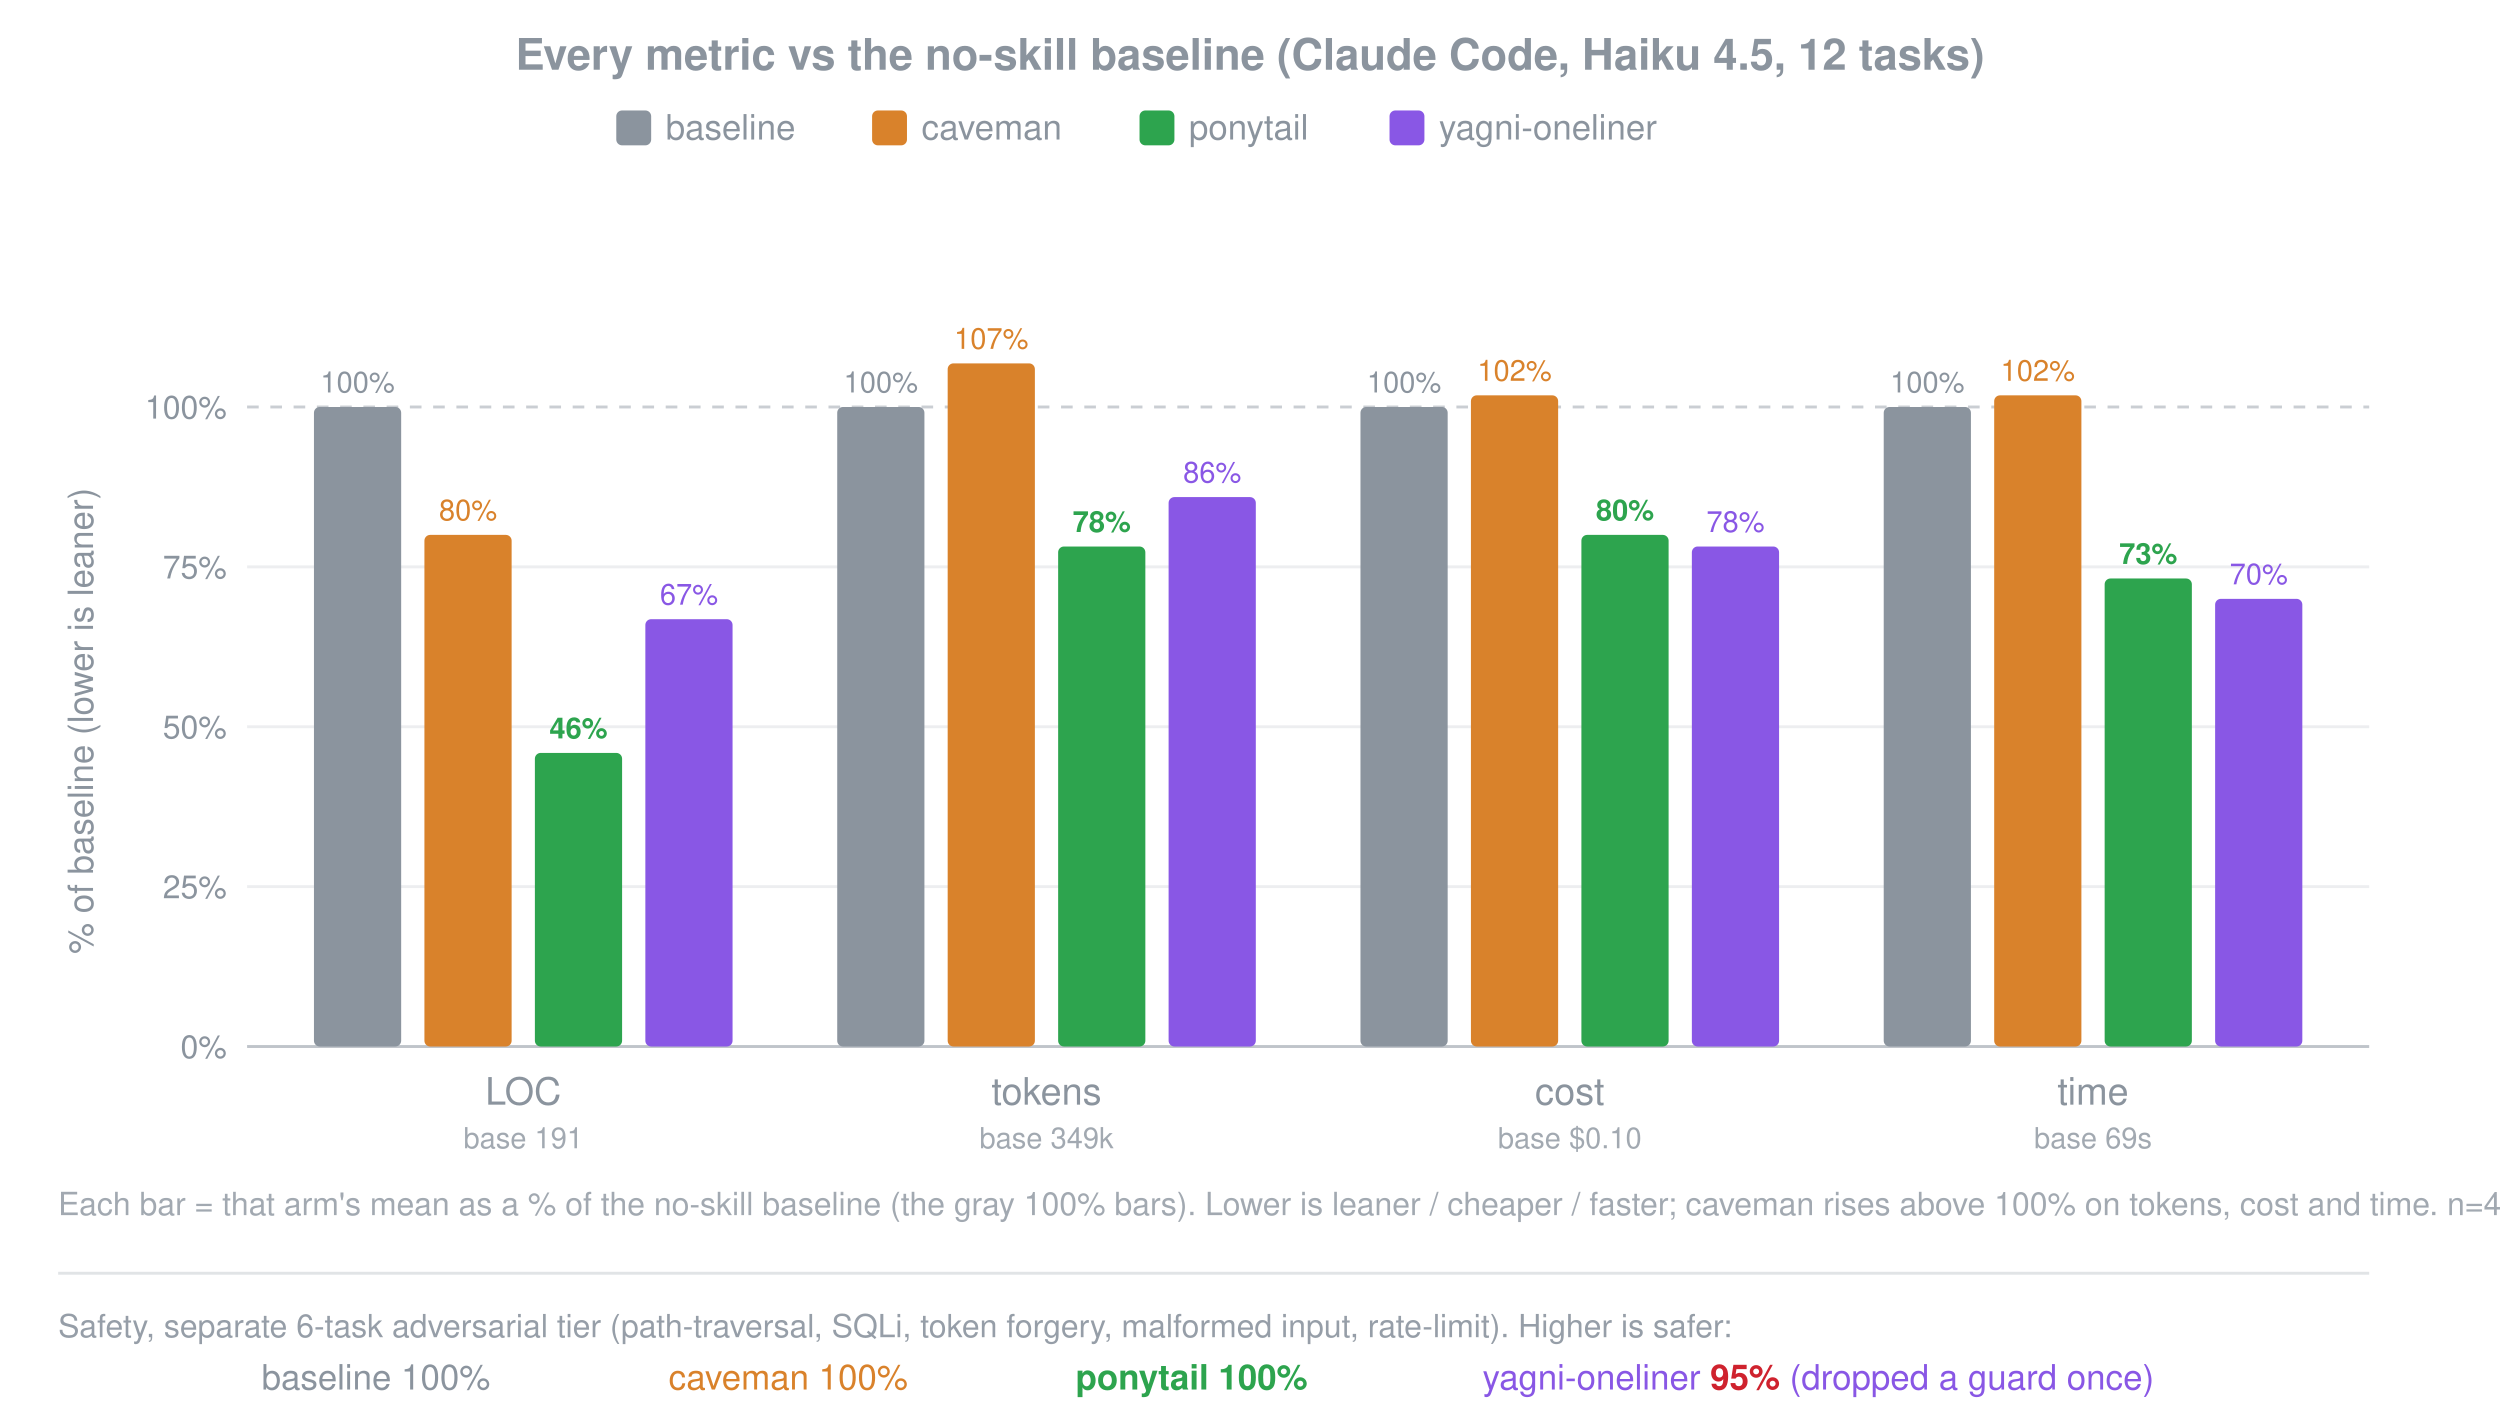
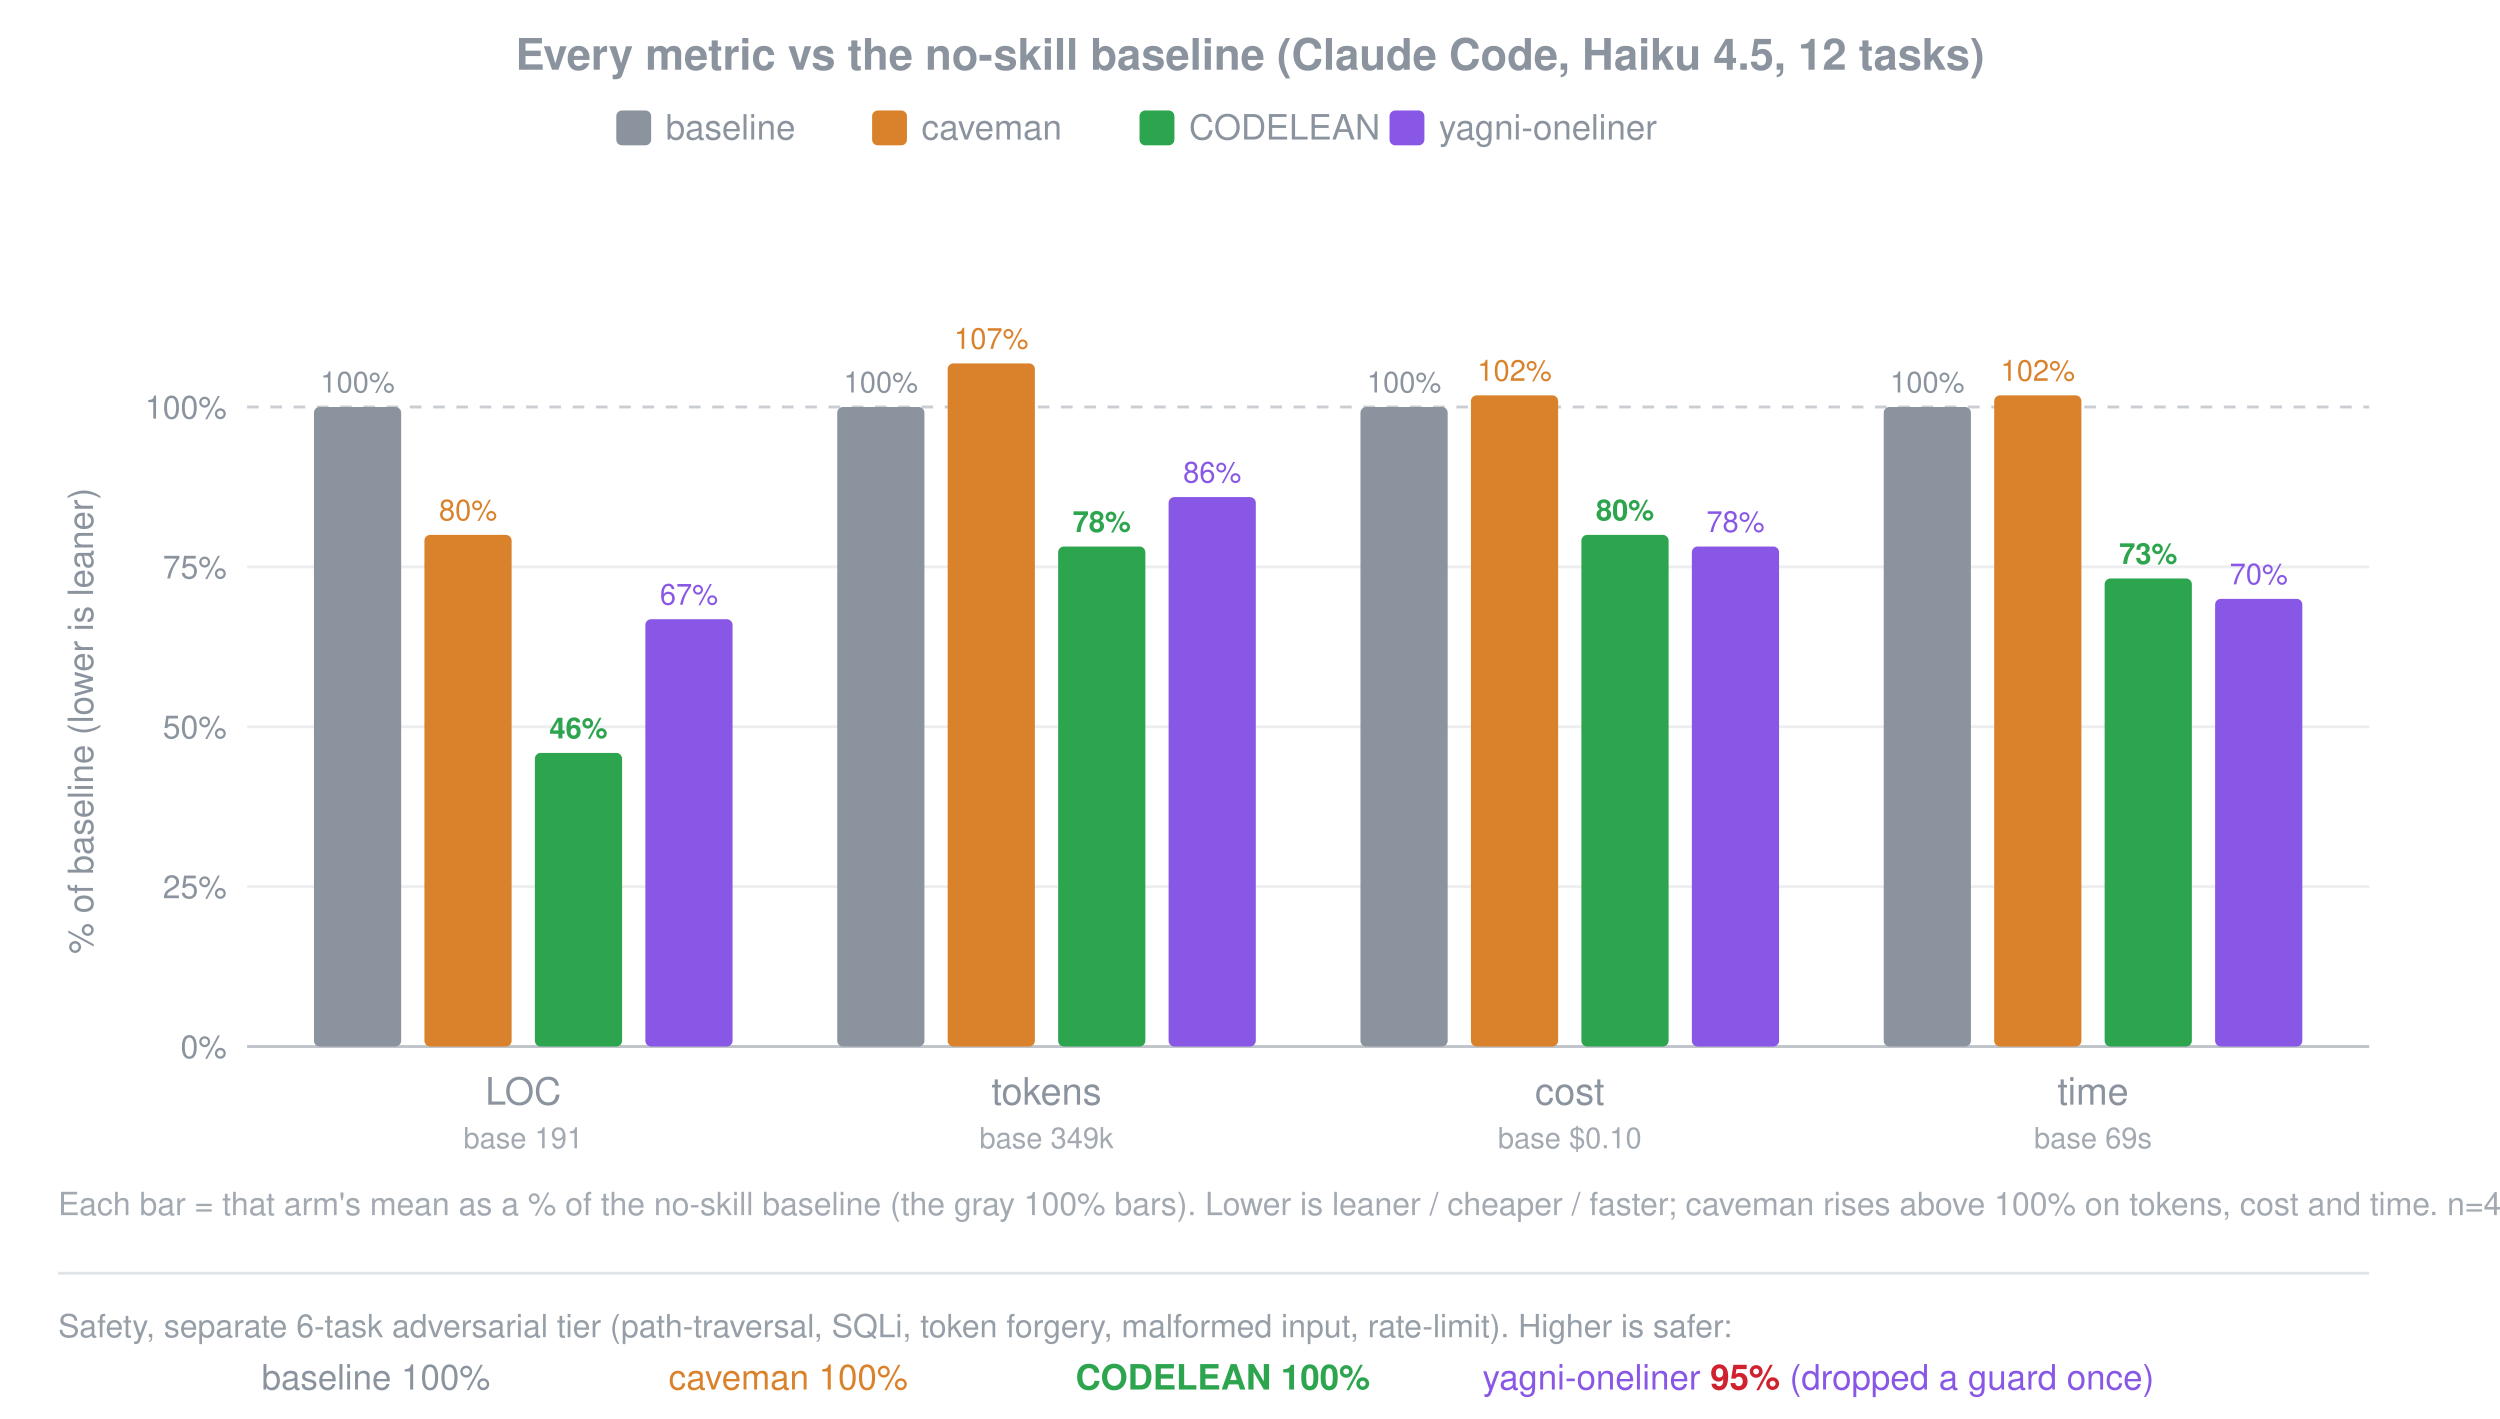
<svg xmlns="http://www.w3.org/2000/svg" viewBox="0 0 860 488" font-family="-apple-system, 'Segoe UI', Helvetica, Arial, sans-serif">
  <text x="430" y="24" font-size="15" font-weight="600" fill="#8b949e" text-anchor="middle">Every metric vs the no-skill baseline (Claude Code, Haiku 4.5, 12 tasks)</text>
  <rect x="212" y="38" width="12" height="12" rx="2" fill="#8b949e" />
  <text x="229" y="48" font-size="12" fill="#8b949e">baseline</text>
  <rect x="300" y="38" width="12" height="12" rx="2" fill="#d9822b" />
  <text x="317" y="48" font-size="12" fill="#8b949e">caveman</text>
  <rect x="392" y="38" width="12" height="12" rx="2" fill="#2da44e" />
-   <text x="409" y="48" font-size="12" fill="#8b949e">ponytail</text>
+   <text x="409" y="48" font-size="12" fill="#8b949e">CODELEAN</text>
  <rect x="478" y="38" width="12" height="12" rx="2" fill="#8957e5" />
  <text x="495" y="48" font-size="12" fill="#8b949e">yagni-oneliner</text>
  <text x="32" y="248" font-size="12" fill="#8b949e" text-anchor="middle" transform="rotate(-90 32 248)">% of baseline (lower is leaner)</text>
  <line x1="85" y1="360" x2="815" y2="360" stroke="#8b949e" stroke-opacity="0.55" />
  <line x1="85" y1="305" x2="815" y2="305" stroke="#8b949e" stroke-opacity="0.16" />
  <line x1="85" y1="250" x2="815" y2="250" stroke="#8b949e" stroke-opacity="0.16" />
  <line x1="85" y1="195" x2="815" y2="195" stroke="#8b949e" stroke-opacity="0.16" />
  <line x1="85" y1="140" x2="815" y2="140" stroke="#8b949e" stroke-opacity="0.45" stroke-dasharray="4 4" />
  <text x="78" y="364" font-size="11" fill="#8b949e" text-anchor="end">0%</text>
  <text x="78" y="309" font-size="11" fill="#8b949e" text-anchor="end">25%</text>
  <text x="78" y="254" font-size="11" fill="#8b949e" text-anchor="end">50%</text>
  <text x="78" y="199" font-size="11" fill="#8b949e" text-anchor="end">75%</text>
  <text x="78" y="144" font-size="11" fill="#8b949e" text-anchor="end">100%</text>
  <rect x="108" y="140" width="30" height="220" rx="2" fill="#8b949e" />
  <text x="123" y="135" font-size="10" fill="#8b949e" text-anchor="middle">100%</text>
  <rect x="146" y="184" width="30" height="176" rx="2" fill="#d9822b" />
  <text x="161" y="179" font-size="10" fill="#d9822b" text-anchor="middle">80%</text>
  <rect x="184" y="259" width="30" height="101" rx="2" fill="#2da44e" />
  <text x="199" y="254" font-size="10" font-weight="600" fill="#2da44e" text-anchor="middle">46%</text>
  <rect x="222" y="213" width="30" height="147" rx="2" fill="#8957e5" />
  <text x="237" y="208" font-size="10" fill="#8957e5" text-anchor="middle">67%</text>
  <text x="180" y="380" font-size="13" fill="#8b949e" text-anchor="middle">LOC</text>
  <text x="180" y="395" font-size="10" fill="#8b949e" opacity="0.8" text-anchor="middle">base 191</text>
  <rect x="288" y="140" width="30" height="220" rx="2" fill="#8b949e" />
  <text x="303" y="135" font-size="10" fill="#8b949e" text-anchor="middle">100%</text>
  <rect x="326" y="125" width="30" height="235" rx="2" fill="#d9822b" />
  <text x="341" y="120" font-size="10" fill="#d9822b" text-anchor="middle">107%</text>
  <rect x="364" y="188" width="30" height="172" rx="2" fill="#2da44e" />
  <text x="379" y="183" font-size="10" font-weight="600" fill="#2da44e" text-anchor="middle">78%</text>
  <rect x="402" y="171" width="30" height="189" rx="2" fill="#8957e5" />
  <text x="417" y="166" font-size="10" fill="#8957e5" text-anchor="middle">86%</text>
  <text x="360" y="380" font-size="13" fill="#8b949e" text-anchor="middle">tokens</text>
  <text x="360" y="395" font-size="10" fill="#8b949e" opacity="0.8" text-anchor="middle">base 349k</text>
  <rect x="468" y="140" width="30" height="220" rx="2" fill="#8b949e" />
  <text x="483" y="135" font-size="10" fill="#8b949e" text-anchor="middle">100%</text>
  <rect x="506" y="136" width="30" height="224" rx="2" fill="#d9822b" />
  <text x="521" y="131" font-size="10" fill="#d9822b" text-anchor="middle">102%</text>
  <rect x="544" y="184" width="30" height="176" rx="2" fill="#2da44e" />
  <text x="559" y="179" font-size="10" font-weight="600" fill="#2da44e" text-anchor="middle">80%</text>
  <rect x="582" y="188" width="30" height="172" rx="2" fill="#8957e5" />
  <text x="597" y="183" font-size="10" fill="#8957e5" text-anchor="middle">78%</text>
  <text x="540" y="380" font-size="13" fill="#8b949e" text-anchor="middle">cost</text>
  <text x="540" y="395" font-size="10" fill="#8b949e" opacity="0.8" text-anchor="middle">base $0.10</text>
  <rect x="648" y="140" width="30" height="220" rx="2" fill="#8b949e" />
  <text x="663" y="135" font-size="10" fill="#8b949e" text-anchor="middle">100%</text>
  <rect x="686" y="136" width="30" height="224" rx="2" fill="#d9822b" />
  <text x="701" y="131" font-size="10" fill="#d9822b" text-anchor="middle">102%</text>
  <rect x="724" y="199" width="30" height="161" rx="2" fill="#2da44e" />
  <text x="739" y="194" font-size="10" font-weight="600" fill="#2da44e" text-anchor="middle">73%</text>
  <rect x="762" y="206" width="30" height="154" rx="2" fill="#8957e5" />
  <text x="777" y="201" font-size="10" fill="#8957e5" text-anchor="middle">70%</text>
  <text x="720" y="380" font-size="13" fill="#8b949e" text-anchor="middle">time</text>
  <text x="720" y="395" font-size="10" fill="#8b949e" opacity="0.8" text-anchor="middle">base 69s</text>
  <text x="20" y="418" font-size="11" fill="#8b949e" opacity="0.8">Each bar = that arm's mean as a % of the no-skill baseline (the gray 100% bars). Lower is leaner / cheaper / faster; caveman rises above 100% on tokens, cost and time. n=4.</text>
  <line x1="20" y1="438" x2="815" y2="438" stroke="#8b949e" stroke-opacity="0.25" />
  <text x="20" y="460" font-size="11" fill="#8b949e" opacity="0.9">Safety, separate 6-task adversarial tier (path-traversal, SQLi, token forgery, malformed input, rate-limit). Higher is safer:</text>
  <text x="90" y="478" font-size="12" fill="#8b949e">baseline 100%</text>
  <text x="230" y="478" font-size="12" fill="#d9822b">caveman 100%</text>
-   <text x="370" y="478" font-size="12" font-weight="600" fill="#2da44e">ponytail 100%</text>
+   <text x="370" y="478" font-size="12" font-weight="600" fill="#2da44e">CODELEAN 100%</text>
  <text x="510" y="478" font-size="12" fill="#8957e5">yagni-oneliner <tspan fill="#cf222e" font-weight="600">95%</tspan> (dropped a guard once)</text>
</svg>
